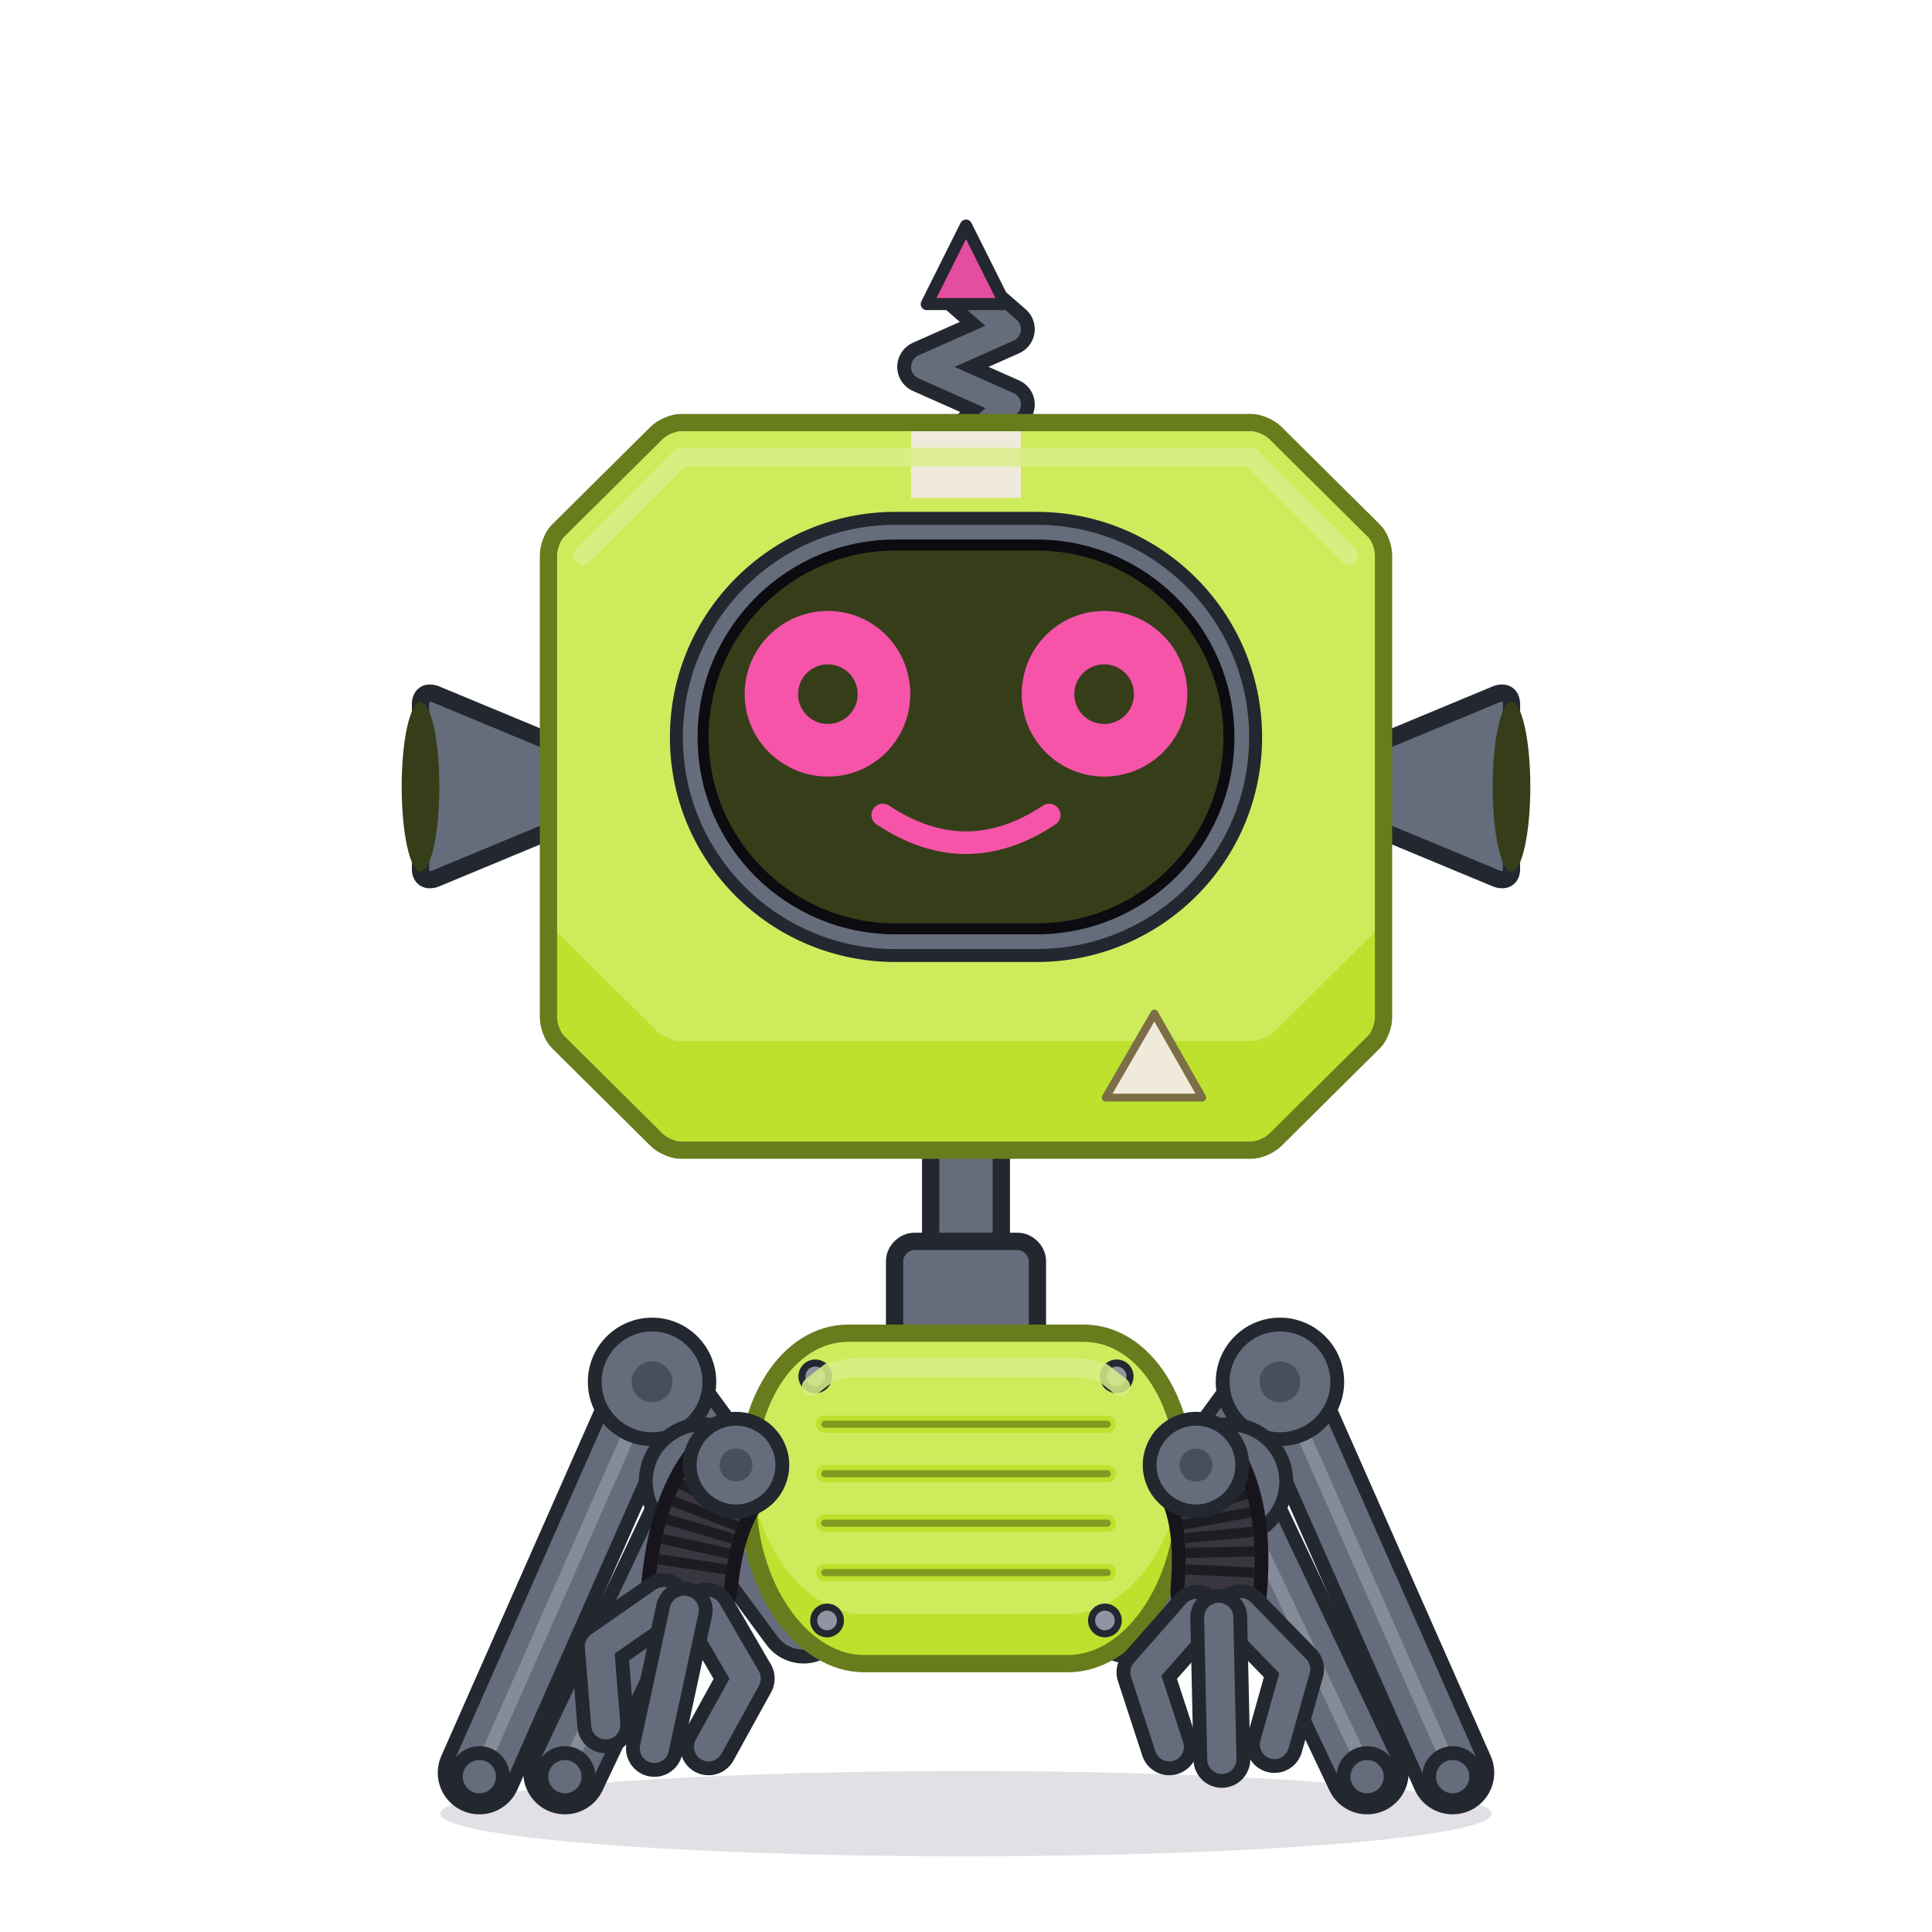
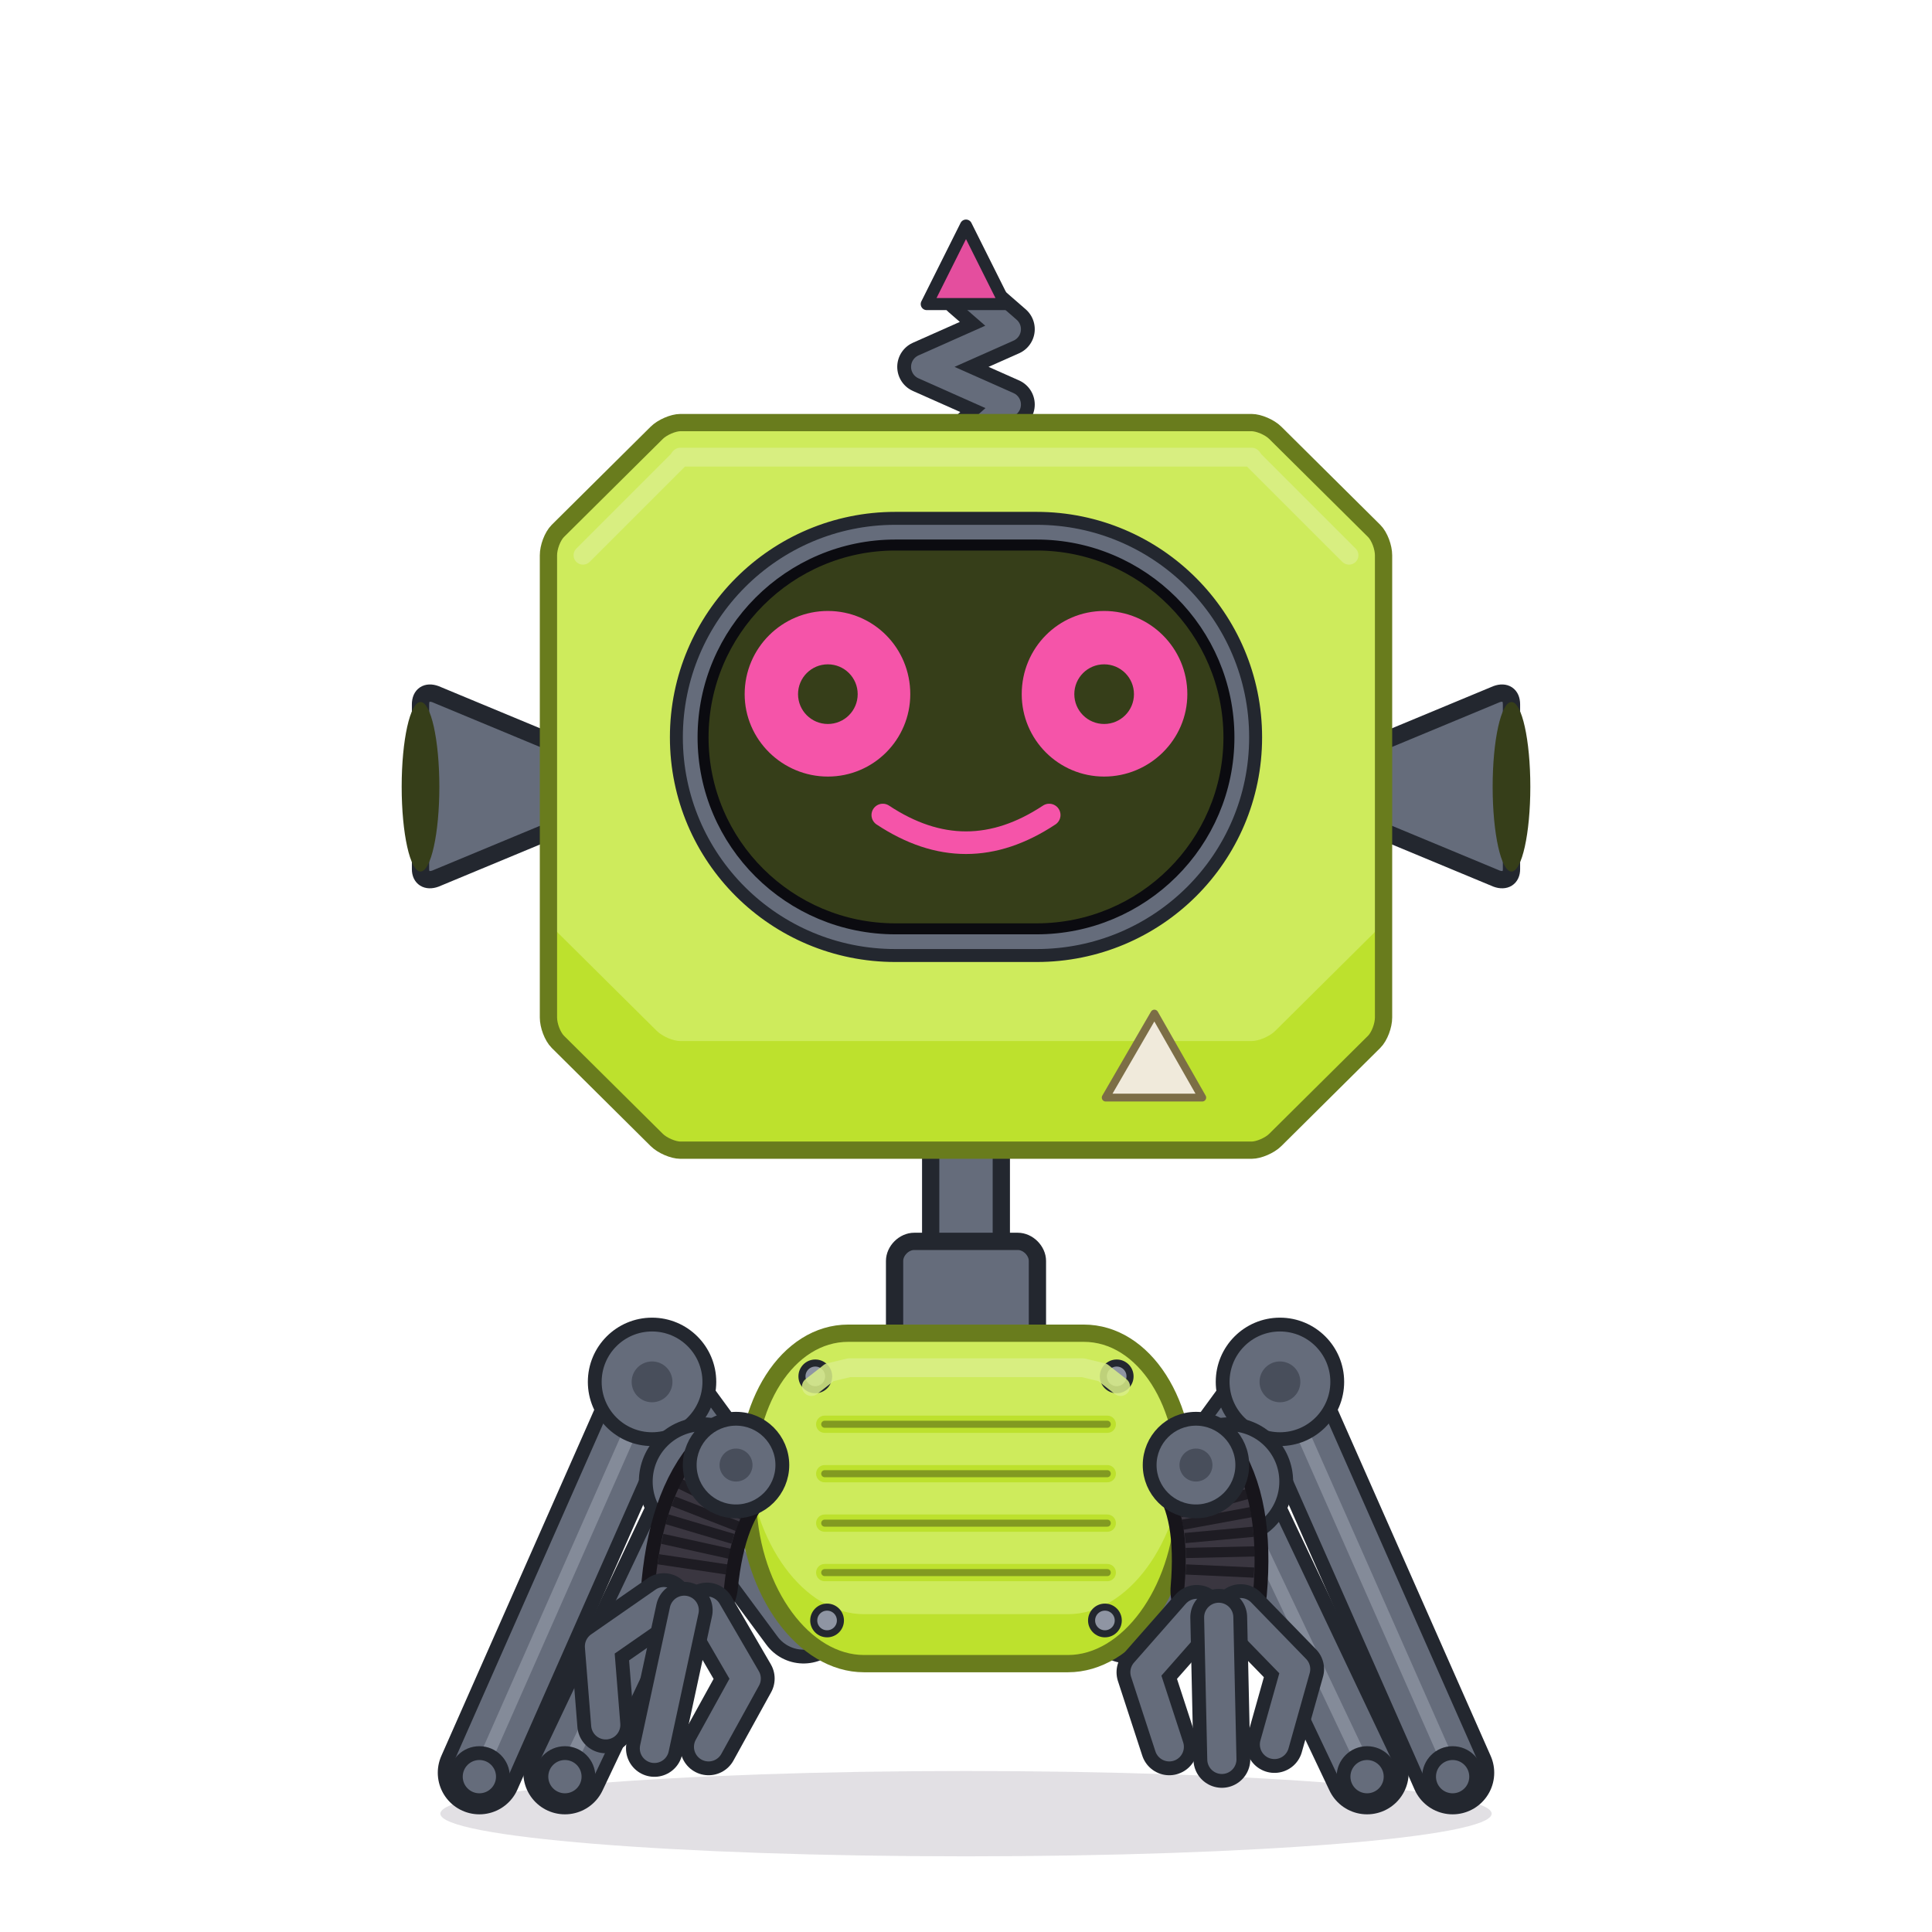
<svg xmlns="http://www.w3.org/2000/svg" viewBox="0 0 240 240">
  <defs>
    <clipPath id="clip-primitive-40" clipPathUnits="userSpaceOnUse">
      <path d="M-27.8 -20.2 L-27.9 -21.9 C-28.5 -33.1,-22.7 -42.1,-15 -42.1 L15 -42.1 C22.7 -42.1,28.5 -33.1,27.9 -21.9 L27.8 -20.2 C27.3 -9,20.6 0,13 0 L-13 0 C-20.6 0,-27.3 -9,-27.8 -20.2 Z" fill-rule="nonzero" />
    </clipPath>
    <clipPath id="clip-primitive-57" clipPathUnits="userSpaceOnUse">
-       <path d="M-39.4 -1.3 L-52 -13.8 C-52.7 -14.5,-53.2 -15.9,-53.2 -16.9 L-53.2 -75.8 C-53.2 -76.8,-52.7 -78.2,-52 -78.9 L-39.4 -91.4 C-38.7 -92.1,-37.3 -92.7,-36.4 -92.7 L36.4 -92.7 C37.3 -92.7,38.7 -92.1,39.4 -91.4 L52 -78.9 C52.7 -78.2,53.2 -76.8,53.2 -75.8 L53.2 -16.9 C53.2 -15.9,52.7 -14.5,52 -13.8 L39.4 -1.3 C38.7 -0.6,37.3 0,36.4 0 L-36.4 0 C-37.3 0,-38.7 -0.6,-39.4 -1.3 Z" fill-rule="nonzero" />
-     </clipPath>
-     <clipPath id="clip-primitive-58" clipPathUnits="userSpaceOnUse">
      <path d="M-39.4 -1.3 L-52 -13.8 C-52.7 -14.5,-53.2 -15.9,-53.2 -16.9 L-53.2 -75.8 C-53.2 -76.8,-52.7 -78.2,-52 -78.9 L-39.4 -91.4 C-38.7 -92.1,-37.3 -92.7,-36.4 -92.7 L36.4 -92.7 C37.3 -92.7,38.7 -92.1,39.4 -91.4 L52 -78.9 C52.7 -78.2,53.2 -76.8,53.2 -75.8 L53.2 -16.9 C53.2 -15.9,52.7 -14.5,52 -13.8 L39.4 -1.3 C38.7 -0.6,37.3 0,36.4 0 L-36.4 0 C-37.3 0,-38.7 -0.6,-39.4 -1.3 Z" fill-rule="nonzero" />
    </clipPath>
  </defs>
  <ellipse cx="120" cy="225.3" rx="65.3" ry="5.3" fill="#3a2f47" opacity="0.15" class="rb-shadow" />
  <path d="M-24.2 -31.2 L-40 -52.8" fill-rule="nonzero" fill="none" stroke="#23272f" stroke-width="11.76" stroke-linecap="round" stroke-linejoin="round" class="rb-leg rb-leg-l2" transform="translate(120 223.14) scale(0.975 0.975)" />
  <path d="M-24.2 -31.2 L-40 -52.8" fill-rule="nonzero" fill="none" stroke="#656c7b" stroke-width="8.24" stroke-linecap="round" stroke-linejoin="round" class="rb-leg rb-leg-l2" transform="translate(120 223.14) scale(0.975 0.975)" />
  <path d="M-24.2 -31.2 L-40 -52.8" fill-rule="nonzero" fill="none" stroke="#8f95a3" stroke-width="1.98" stroke-linecap="round" stroke-linejoin="round" opacity="0.75" class="rb-leg rb-leg-l2" transform="translate(120 223.14) scale(0.975 0.975)" />
  <path d="M-40 -52.8 L-62 -3" fill-rule="nonzero" fill="none" stroke="#23272f" stroke-width="10.6" stroke-linecap="round" stroke-linejoin="round" class="rb-leg rb-leg-l2" transform="translate(120 223.14) scale(0.975 0.975)" />
  <path d="M-40 -52.8 L-62 -3" fill-rule="nonzero" fill="none" stroke="#656c7b" stroke-width="7.08" stroke-linecap="round" stroke-linejoin="round" class="rb-leg rb-leg-l2" transform="translate(120 223.14) scale(0.975 0.975)" />
  <path d="M-40 -52.8 L-62 -3" fill-rule="nonzero" fill="none" stroke="#8f95a3" stroke-width="1.7" stroke-linecap="round" stroke-linejoin="round" opacity="0.75" class="rb-leg rb-leg-l2" transform="translate(120 223.14) scale(0.975 0.975)" />
  <circle cx="-40" cy="-52.8" r="7.3" fill="#656c7b" stroke="#23272f" stroke-width="1.76" stroke-linecap="butt" stroke-linejoin="miter" class="rb-leg rb-leg-l2" transform="translate(120 223.14) scale(0.975 0.975)" />
  <circle cx="-40" cy="-52.8" r="2.6" fill="#484e5b" class="rb-leg rb-leg-l2" transform="translate(120 223.14) scale(0.975 0.975)" />
  <circle cx="-62" cy="-2.5" r="3" fill="#656c7b" stroke="#23272f" stroke-width="1.76" stroke-linecap="butt" stroke-linejoin="miter" class="rb-leg rb-leg-l2" transform="translate(120 223.14) scale(0.975 0.975)" />
  <path d="M24.2 -31.2 L40 -52.8" fill-rule="nonzero" fill="none" stroke="#23272f" stroke-width="11.76" stroke-linecap="round" stroke-linejoin="round" class="rb-leg rb-leg-r2" transform="translate(120 223.14) scale(0.975 0.975)" />
  <path d="M24.2 -31.2 L40 -52.8" fill-rule="nonzero" fill="none" stroke="#656c7b" stroke-width="8.24" stroke-linecap="round" stroke-linejoin="round" class="rb-leg rb-leg-r2" transform="translate(120 223.14) scale(0.975 0.975)" />
  <path d="M24.2 -31.2 L40 -52.8" fill-rule="nonzero" fill="none" stroke="#8f95a3" stroke-width="1.98" stroke-linecap="round" stroke-linejoin="round" opacity="0.75" class="rb-leg rb-leg-r2" transform="translate(120 223.14) scale(0.975 0.975)" />
  <path d="M40 -52.8 L62 -3" fill-rule="nonzero" fill="none" stroke="#23272f" stroke-width="10.6" stroke-linecap="round" stroke-linejoin="round" class="rb-leg rb-leg-r2" transform="translate(120 223.14) scale(0.975 0.975)" />
  <path d="M40 -52.8 L62 -3" fill-rule="nonzero" fill="none" stroke="#656c7b" stroke-width="7.08" stroke-linecap="round" stroke-linejoin="round" class="rb-leg rb-leg-r2" transform="translate(120 223.14) scale(0.975 0.975)" />
  <path d="M40 -52.8 L62 -3" fill-rule="nonzero" fill="none" stroke="#8f95a3" stroke-width="1.7" stroke-linecap="round" stroke-linejoin="round" opacity="0.75" class="rb-leg rb-leg-r2" transform="translate(120 223.14) scale(0.975 0.975)" />
  <circle cx="40" cy="-52.8" r="7.3" fill="#656c7b" stroke="#23272f" stroke-width="1.76" stroke-linecap="butt" stroke-linejoin="miter" class="rb-leg rb-leg-r2" transform="translate(120 223.14) scale(0.975 0.975)" />
  <circle cx="40" cy="-52.8" r="2.6" fill="#484e5b" class="rb-leg rb-leg-r2" transform="translate(120 223.14) scale(0.975 0.975)" />
  <circle cx="62" cy="-2.5" r="3" fill="#656c7b" stroke="#23272f" stroke-width="1.76" stroke-linecap="butt" stroke-linejoin="miter" class="rb-leg rb-leg-r2" transform="translate(120 223.14) scale(0.975 0.975)" />
  <path d="M-20.7 -22.8 L-33.5 -40.1" fill-rule="nonzero" fill="none" stroke="#23272f" stroke-width="11.76" stroke-linecap="round" stroke-linejoin="round" class="rb-leg rb-leg-l1" transform="translate(120 223.14) scale(0.975 0.975)" />
  <path d="M-20.7 -22.8 L-33.5 -40.1" fill-rule="nonzero" fill="none" stroke="#656c7b" stroke-width="8.24" stroke-linecap="round" stroke-linejoin="round" class="rb-leg rb-leg-l1" transform="translate(120 223.14) scale(0.975 0.975)" />
  <path d="M-20.7 -22.8 L-33.5 -40.1" fill-rule="nonzero" fill="none" stroke="#8f95a3" stroke-width="1.98" stroke-linecap="round" stroke-linejoin="round" opacity="0.75" class="rb-leg rb-leg-l1" transform="translate(120 223.14) scale(0.975 0.975)" />
  <path d="M-33.5 -40.1 L-51.1 -3" fill-rule="nonzero" fill="none" stroke="#23272f" stroke-width="10.6" stroke-linecap="round" stroke-linejoin="round" class="rb-leg rb-leg-l1" transform="translate(120 223.14) scale(0.975 0.975)" />
  <path d="M-33.5 -40.1 L-51.1 -3" fill-rule="nonzero" fill="none" stroke="#656c7b" stroke-width="7.08" stroke-linecap="round" stroke-linejoin="round" class="rb-leg rb-leg-l1" transform="translate(120 223.14) scale(0.975 0.975)" />
  <path d="M-33.5 -40.1 L-51.1 -3" fill-rule="nonzero" fill="none" stroke="#8f95a3" stroke-width="1.7" stroke-linecap="round" stroke-linejoin="round" opacity="0.75" class="rb-leg rb-leg-l1" transform="translate(120 223.14) scale(0.975 0.975)" />
  <circle cx="-33.5" cy="-40.1" r="7.3" fill="#656c7b" stroke="#23272f" stroke-width="1.76" stroke-linecap="butt" stroke-linejoin="miter" class="rb-leg rb-leg-l1" transform="translate(120 223.14) scale(0.975 0.975)" />
  <circle cx="-33.5" cy="-40.1" r="2.6" fill="#484e5b" class="rb-leg rb-leg-l1" transform="translate(120 223.14) scale(0.975 0.975)" />
  <circle cx="-51.1" cy="-2.5" r="3" fill="#656c7b" stroke="#23272f" stroke-width="1.76" stroke-linecap="butt" stroke-linejoin="miter" class="rb-leg rb-leg-l1" transform="translate(120 223.14) scale(0.975 0.975)" />
  <path d="M20.7 -22.8 L33.5 -40.1" fill-rule="nonzero" fill="none" stroke="#23272f" stroke-width="11.76" stroke-linecap="round" stroke-linejoin="round" class="rb-leg rb-leg-r1" transform="translate(120 223.14) scale(0.975 0.975)" />
  <path d="M20.7 -22.8 L33.5 -40.1" fill-rule="nonzero" fill="none" stroke="#656c7b" stroke-width="8.24" stroke-linecap="round" stroke-linejoin="round" class="rb-leg rb-leg-r1" transform="translate(120 223.14) scale(0.975 0.975)" />
  <path d="M20.7 -22.8 L33.5 -40.1" fill-rule="nonzero" fill="none" stroke="#8f95a3" stroke-width="1.98" stroke-linecap="round" stroke-linejoin="round" opacity="0.75" class="rb-leg rb-leg-r1" transform="translate(120 223.14) scale(0.975 0.975)" />
  <path d="M33.5 -40.1 L51.1 -3" fill-rule="nonzero" fill="none" stroke="#23272f" stroke-width="10.6" stroke-linecap="round" stroke-linejoin="round" class="rb-leg rb-leg-r1" transform="translate(120 223.14) scale(0.975 0.975)" />
  <path d="M33.5 -40.1 L51.1 -3" fill-rule="nonzero" fill="none" stroke="#656c7b" stroke-width="7.08" stroke-linecap="round" stroke-linejoin="round" class="rb-leg rb-leg-r1" transform="translate(120 223.14) scale(0.975 0.975)" />
  <path d="M33.5 -40.1 L51.1 -3" fill-rule="nonzero" fill="none" stroke="#8f95a3" stroke-width="1.7" stroke-linecap="round" stroke-linejoin="round" opacity="0.75" class="rb-leg rb-leg-r1" transform="translate(120 223.14) scale(0.975 0.975)" />
  <circle cx="33.5" cy="-40.1" r="7.3" fill="#656c7b" stroke="#23272f" stroke-width="1.76" stroke-linecap="butt" stroke-linejoin="miter" class="rb-leg rb-leg-r1" transform="translate(120 223.14) scale(0.975 0.975)" />
  <circle cx="33.5" cy="-40.1" r="2.6" fill="#484e5b" class="rb-leg rb-leg-r1" transform="translate(120 223.14) scale(0.975 0.975)" />
  <circle cx="51.1" cy="-2.5" r="3" fill="#656c7b" stroke="#23272f" stroke-width="1.76" stroke-linecap="butt" stroke-linejoin="miter" class="rb-leg rb-leg-r1" transform="translate(120 223.14) scale(0.975 0.975)" />
  <path d="M-4.5 -40.6 L-4.5 -66.9 C-4.5 -67.7,-3.9 -68.4,-3 -68.4 L3 -68.4 C3.9 -68.4,4.5 -67.7,4.5 -66.9 L4.5 -40.6 C4.5 -39.8,3.9 -39.1,3 -39.1 L-3 -39.1 C-3.9 -39.1,-4.5 -39.8,-4.5 -40.6 Z" fill-rule="nonzero" fill="#656c7b" stroke="#23272f" stroke-width="2.2" stroke-linecap="butt" stroke-linejoin="round" class="rb-neck" transform="translate(120 223.14) scale(0.975 0.975) translate(0 -16.9)" />
  <path d="M-9.1 -41.6 L-9.1 -51.3 C-9.1 -52.6,-7.9 -53.8,-6.6 -53.8 L6.6 -53.8 C7.9 -53.8,9.1 -52.6,9.1 -51.3 L9.1 -41.6 C9.1 -40.2,7.9 -39.1,6.6 -39.1 L-6.6 -39.1 C-7.9 -39.1,-9.1 -40.2,-9.1 -41.6 Z" fill-rule="nonzero" fill="#656c7b" stroke="#23272f" stroke-width="2.2" stroke-linecap="butt" stroke-linejoin="round" class="rb-neck" transform="translate(120 223.14) scale(0.975 0.975) translate(0 -16.9)" />
  <path d="M-27.8 -20.2 L-27.9 -21.9 C-28.5 -33.1,-22.7 -42.1,-15 -42.1 L15 -42.1 C22.7 -42.1,28.5 -33.1,27.9 -21.9 L27.8 -20.2 C27.3 -9,20.6 0,13 0 L-13 0 C-20.6 0,-27.3 -9,-27.8 -20.2 Z" fill-rule="nonzero" fill="#bde12d" class="rb-shade" transform="translate(120 223.14) scale(0.975 0.975) translate(0 -16.9)" />
  <g transform="translate(120 223.14) scale(0.975 0.975) translate(0 -16.9)">
    <g clip-path="url(#clip-primitive-40)">
      <path d="M-27.8 -26.5 L-27.9 -28.2 C-28.5 -39.4,-22.7 -48.4,-15 -48.4 L15 -48.4 C22.7 -48.4,28.5 -39.4,27.9 -28.2 L27.8 -26.5 C27.3 -15.4,20.6 -6.3,13 -6.3 L-13 -6.3 C-20.6 -6.3,-27.3 -15.4,-27.8 -26.5 Z" fill-rule="nonzero" fill="#ceeb5c" class="rb-fill" />
    </g>
  </g>
  <circle cx="-19.2" cy="-36.6" r="1.7" fill="#8f95a3" stroke="#23272f" stroke-width="0.9" stroke-linecap="butt" stroke-linejoin="miter" class="rb-rivet" transform="translate(120 223.14) scale(0.975 0.975) translate(0 -16.9)" />
  <circle cx="19.2" cy="-36.6" r="1.7" fill="#8f95a3" stroke="#23272f" stroke-width="0.9" stroke-linecap="butt" stroke-linejoin="miter" class="rb-rivet" transform="translate(120 223.14) scale(0.975 0.975) translate(0 -16.9)" />
  <circle cx="-17.7" cy="-5.5" r="1.7" fill="#8f95a3" stroke="#23272f" stroke-width="0.9" stroke-linecap="butt" stroke-linejoin="miter" class="rb-rivet" transform="translate(120 223.14) scale(0.975 0.975) translate(0 -16.9)" />
  <circle cx="17.7" cy="-5.5" r="1.7" fill="#8f95a3" stroke="#23272f" stroke-width="0.9" stroke-linecap="butt" stroke-linejoin="miter" class="rb-rivet" transform="translate(120 223.14) scale(0.975 0.975) translate(0 -16.9)" />
  <path d="M-19.7 -35.3 L-17.4 -37.1 L-14.9 -37.7 L14.9 -37.7 L17.4 -37.1 L19.7 -35.3" fill-rule="nonzero" fill="none" stroke="#d9ee87" stroke-width="2.4" stroke-linecap="round" stroke-linejoin="round" opacity="0.85" class="rb-sheen" transform="translate(120 223.14) scale(0.975 0.975) translate(0 -16.9)" />
  <path d="M-27.8 -20.2 L-27.9 -21.9 C-28.5 -33.1,-22.7 -42.1,-15 -42.1 L15 -42.1 C22.7 -42.1,28.5 -33.1,27.9 -21.9 L27.8 -20.2 C27.3 -9,20.6 0,13 0 L-13 0 C-20.6 0,-27.3 -9,-27.8 -20.2 Z" fill-rule="nonzero" fill="none" stroke="#697c1d" stroke-width="2.2" stroke-linecap="butt" stroke-linejoin="round" class="rb-line" transform="translate(120 223.14) scale(0.975 0.975) translate(0 -16.9)" />
  <path d="M-18 -30.5 L18 -30.5M-18 -24.2 L18 -24.2M-18 -17.9 L18 -17.9M-18 -11.6 L18 -11.6" fill-rule="nonzero" fill="none" stroke="#bde12d" stroke-width="2.2" stroke-linecap="round" stroke-linejoin="miter" class="rb-vent" transform="translate(120 223.14) scale(0.975 0.975) translate(0 -16.9)" />
  <path d="M-18 -30.5 L18 -30.5M-18 -24.2 L18 -24.2M-18 -17.9 L18 -17.9M-18 -11.6 L18 -11.6" fill-rule="nonzero" fill="none" stroke="#697c1d" stroke-width="0.9" stroke-linecap="round" stroke-linejoin="round" opacity="0.7" class="rb-chest rb-chest-vent" transform="translate(120 223.14) scale(0.975 0.975) translate(0 -16.9)" />
  <path d="M0 -90.2 L5.4 -95 L-5.4 -99.8 L5.4 -104.6 L0 -109.3" fill-rule="nonzero" fill="none" stroke="#23272f" stroke-width="6.72" stroke-linecap="round" stroke-linejoin="round" class="rb-antenna rb-antenna-c" transform="translate(120 223.14) scale(0.975 0.975) translate(0 -16.9) translate(0 -65.42)" />
  <path d="M0 -90.2 L5.4 -95 L-5.4 -99.8 L5.4 -104.6 L0 -109.3" fill-rule="nonzero" fill="none" stroke="#656c7b" stroke-width="3.2" stroke-linecap="round" stroke-linejoin="round" class="rb-antenna rb-antenna-c" transform="translate(120 223.14) scale(0.975 0.975) translate(0 -16.9) translate(0 -65.42)" />
  <path d="M-5 -107.8 L0 -117.8 L5 -107.8 Z" fill-rule="nonzero" fill="#e44e9e" stroke="#23272f" stroke-width="1.54" stroke-linecap="butt" stroke-linejoin="round" class="rb-antenna rb-antenna-c" transform="translate(120 223.14) scale(0.975 0.975) translate(0 -16.9) translate(0 -65.42)" />
  <path d="M-51.2 -42.3 L-51.2 -50.3 C-51.2 -50.9,-51.6 -51.5,-52.2 -51.7 L-67.6 -58.1 C-68.7 -58.5,-69.5 -58,-69.5 -56.8 L-69.5 -35.8 C-69.5 -34.7,-68.7 -34.2,-67.6 -34.6 L-52.2 -41 C-51.6 -41.2,-51.2 -41.8,-51.2 -42.3 Z" fill-rule="nonzero" fill="#656c7b" stroke="#23272f" stroke-width="2.2" stroke-linecap="butt" stroke-linejoin="round" class="rb-ear rb-ear-l" transform="translate(120 223.14) scale(0.975 0.975) translate(0 -16.9) translate(0 -65.42)" />
  <ellipse cx="-69.5" cy="-46.3" rx="2.4" ry="10.8" fill="#363e19" class="rb-ear rb-ear-l" transform="translate(120 223.14) scale(0.975 0.975) translate(0 -16.9) translate(0 -65.42)" />
  <path d="M51.2 -42.3 L51.2 -50.3 C51.2 -50.9,51.6 -51.5,52.2 -51.7 L67.6 -58.1 C68.7 -58.5,69.5 -58,69.5 -56.8 L69.5 -35.8 C69.5 -34.7,68.7 -34.2,67.6 -34.6 L52.2 -41 C51.6 -41.2,51.2 -41.8,51.2 -42.3 Z" fill-rule="nonzero" fill="#656c7b" stroke="#23272f" stroke-width="2.2" stroke-linecap="butt" stroke-linejoin="round" class="rb-ear rb-ear-r" transform="translate(120 223.14) scale(0.975 0.975) translate(0 -16.9) translate(0 -65.42)" />
  <ellipse cx="69.5" cy="-46.3" rx="2.4" ry="10.8" fill="#363e19" class="rb-ear rb-ear-r" transform="translate(120 223.14) scale(0.975 0.975) translate(0 -16.9) translate(0 -65.42)" />
  <path d="M-39.4 -1.3 L-52 -13.8 C-52.7 -14.5,-53.2 -15.9,-53.2 -16.9 L-53.2 -75.8 C-53.2 -76.8,-52.7 -78.2,-52 -78.9 L-39.4 -91.4 C-38.7 -92.1,-37.3 -92.7,-36.4 -92.7 L36.4 -92.7 C37.3 -92.7,38.7 -92.1,39.4 -91.4 L52 -78.9 C52.7 -78.2,53.2 -76.8,53.2 -75.8 L53.2 -16.9 C53.2 -15.9,52.7 -14.5,52 -13.8 L39.4 -1.3 C38.7 -0.6,37.3 0,36.4 0 L-36.4 0 C-37.3 0,-38.7 -0.6,-39.4 -1.3 Z" fill-rule="nonzero" fill="#bde12d" class="rb-shade" transform="translate(120 223.14) scale(0.975 0.975) translate(0 -16.9) translate(0 -65.42)" />
  <g transform="translate(120 223.14) scale(0.975 0.975) translate(0 -16.9) translate(0 -65.42)">
    <g clip-path="url(#clip-primitive-57)">
      <path d="M-39.4 -15.2 L-52 -27.7 C-52.7 -28.4,-53.2 -29.8,-53.2 -30.8 L-53.2 -89.7 C-53.2 -90.7,-52.7 -92.1,-52 -92.8 L-39.4 -105.3 C-38.7 -106,-37.3 -106.6,-36.4 -106.6 L36.4 -106.6 C37.3 -106.6,38.7 -106,39.4 -105.3 L52 -92.8 C52.7 -92.1,53.2 -90.7,53.2 -89.7 L53.2 -30.8 C53.2 -29.8,52.7 -28.4,52 -27.7 L39.4 -15.2 C38.7 -14.5,37.3 -13.9,36.4 -13.9 L-36.4 -13.9 C-37.3 -13.9,-38.7 -14.5,-39.4 -15.2 Z" fill-rule="nonzero" fill="#ceeb5c" class="rb-fill" />
    </g>
  </g>
-   <g transform="translate(120 223.14) scale(0.975 0.975) translate(0 -16.9) translate(0 -65.42)">
-     <g clip-path="url(#clip-primitive-58)">
-       <rect x="-7" y="-94.7" width="14" height="11.6" fill="#f0eadb" class="rb-stripe" />
-     </g>
-   </g>
  <path d="M24 -17.4 L30.1 -6.7 L17.8 -6.7 Z" fill-rule="nonzero" fill="#f0eadb" stroke="#7c6e46" stroke-width="1" stroke-linecap="butt" stroke-linejoin="round" class="rb-decal" transform="translate(120 223.14) scale(0.975 0.975) translate(0 -16.9) translate(0 -65.42)" />
  <path d="M-48.8 -75.8 L-36.3 -88.3 L-36.5 -88.2 L-36.4 -88.2 L-36.2 -88.3 L-36.2 -88.3 L-36.4 -88.3 L36.4 -88.3 L36.2 -88.3 L36.2 -88.3 L36.4 -88.2 L36.5 -88.2 L36.3 -88.3 L48.8 -75.8" fill-rule="nonzero" fill="none" stroke="#d9ee87" stroke-width="2.4" stroke-linecap="round" stroke-linejoin="round" opacity="0.85" class="rb-sheen" transform="translate(120 223.14) scale(0.975 0.975) translate(0 -16.9) translate(0 -65.42)" />
  <path d="M-39.4 -1.3 L-52 -13.8 C-52.7 -14.5,-53.2 -15.9,-53.2 -16.9 L-53.2 -75.8 C-53.2 -76.8,-52.7 -78.2,-52 -78.9 L-39.4 -91.4 C-38.7 -92.1,-37.3 -92.7,-36.4 -92.7 L36.4 -92.7 C37.3 -92.7,38.7 -92.1,39.4 -91.4 L52 -78.9 C52.7 -78.2,53.2 -76.8,53.2 -75.8 L53.2 -16.9 C53.2 -15.9,52.7 -14.5,52 -13.8 L39.4 -1.3 C38.7 -0.6,37.3 0,36.4 0 L-36.4 0 C-37.3 0,-38.7 -0.6,-39.4 -1.3 Z" fill-rule="nonzero" fill="none" stroke="#697c1d" stroke-width="2.2" stroke-linecap="butt" stroke-linejoin="round" class="rb-line" transform="translate(120 223.14) scale(0.975 0.975) translate(0 -16.9) translate(0 -65.42)" />
  <path d="M-36.9 -52.6 L-36.9 -52.6 C-36.9 -68,-24.4 -80.5,-9 -80.5 L9 -80.5 C24.4 -80.5,36.9 -68,36.9 -52.6 L36.9 -52.6 C36.9 -37.2,24.4 -24.8,9 -24.8 L-9 -24.8 C-24.4 -24.8,-36.9 -37.2,-36.9 -52.6 Z" fill-rule="nonzero" fill="#656c7b" stroke="#23272f" stroke-width="1.65" stroke-linecap="butt" stroke-linejoin="round" class="rb-bezel" transform="translate(120 223.14) scale(0.975 0.975) translate(0 -16.9) translate(0 -65.42)" />
  <path d="M-33.5 -52.6 L-33.5 -52.6 C-33.5 -66.1,-22.5 -77.1,-9 -77.1 L9 -77.1 C22.5 -77.1,33.5 -66.1,33.5 -52.6 L33.5 -52.6 C33.5 -39.1,22.5 -28.2,9 -28.2 L-9 -28.2 C-22.5 -28.2,-33.5 -39.1,-33.5 -52.6 Z" fill-rule="nonzero" fill="#363e19" stroke="#0b0b10" stroke-width="1.4" stroke-linecap="butt" stroke-linejoin="round" class="rb-glass" transform="translate(120 223.14) scale(0.975 0.975) translate(0 -16.9) translate(0 -65.42)" />
  <path d="M-28.2 -58.1 L-28.2 -58.1 C-28.2 -64,-23.4 -68.7,-17.6 -68.7 L-17.6 -68.7 C-11.8 -68.7,-7.1 -64,-7.1 -58.1 L-7.1 -58.1 C-7.1 -52.3,-11.8 -47.6,-17.6 -47.6 L-17.6 -47.6 C-23.4 -47.6,-28.2 -52.3,-28.2 -58.1 Z" fill-rule="nonzero" fill="#f554a9" class="rb-eye-lit" transform="translate(120 223.14) scale(0.975 0.975) translate(0 -16.9) translate(0 -65.42)" />
  <circle cx="-17.6" cy="-58.1" r="3.8" fill="#363e19" class="rb-pupil" transform="translate(120 223.14) scale(0.975 0.975) translate(0 -16.9) translate(0 -65.42)" />
  <path d="M7.1 -58.1 L7.1 -58.1 C7.1 -64,11.8 -68.7,17.6 -68.7 L17.6 -68.7 C23.4 -68.7,28.2 -64,28.2 -58.1 L28.2 -58.1 C28.2 -52.3,23.4 -47.6,17.6 -47.6 L17.6 -47.6 C11.8 -47.6,7.1 -52.3,7.1 -58.1 Z" fill-rule="nonzero" fill="#f554a9" class="rb-eye-lit" transform="translate(120 223.14) scale(0.975 0.975) translate(0 -16.9) translate(0 -65.42)" />
  <circle cx="17.6" cy="-58.1" r="3.8" fill="#363e19" class="rb-pupil" transform="translate(120 223.14) scale(0.975 0.975) translate(0 -16.9) translate(0 -65.42)" />
  <path d="M-10.6 -42.7 C-3.5 -38,3.5 -38,10.6 -42.7" fill-rule="nonzero" fill="none" stroke="#f554a9" stroke-width="2.88" stroke-linecap="round" stroke-linejoin="round" class="rb-mouth-line" transform="translate(120 223.14) scale(0.975 0.975) translate(0 -16.9) translate(0 -65.42)" />
  <path d="M-29.3 -25.3 C-32.6 -22.1,-34.5 -17.1,-35.2 -10.1" fill-rule="nonzero" fill="none" stroke="#17151b" stroke-width="12.3" stroke-linecap="round" stroke-linejoin="round" class="rb-arm rb-arm-l" transform="translate(120 223.14) scale(0.975 0.975) translate(0 -16.9)" />
  <path d="M-29.3 -25.3 C-32.6 -22.1,-34.5 -17.1,-35.2 -10.1" fill-rule="nonzero" fill="none" stroke="#3a3640" stroke-width="8.78" stroke-linecap="round" stroke-linejoin="round" class="rb-arm rb-arm-l" transform="translate(120 223.14) scale(0.975 0.975) translate(0 -16.9)" />
  <path d="M-27.1 -21.3 L-33.9 -26.8M-27.8 -20.2 L-35.2 -24.9M-28.5 -19 L-36.4 -22.9M-29.1 -17.5 L-37.3 -20.7M-29.7 -15.9 L-38.1 -18.4M-30.1 -14 L-38.7 -15.9M-30.5 -12 L-39.2 -13.3" fill-rule="nonzero" fill="none" stroke="#17151b" stroke-width="1.3" stroke-linecap="butt" stroke-linejoin="miter" opacity="0.8" class="rb-arm rb-arm-l" transform="translate(120 223.14) scale(0.975 0.975) translate(0 -16.9)" />
  <path d="M-33 -6.7 L-28 1.9 L-32.8 10.6" fill-rule="nonzero" fill="none" stroke="#23272f" stroke-width="7.24" stroke-linecap="round" stroke-linejoin="round" class="rb-arm rb-arm-l" transform="translate(120 223.14) scale(0.975 0.975) translate(0 -16.9)" />
  <path d="M-33 -6.7 L-28 1.9 L-32.8 10.6" fill-rule="nonzero" fill="none" stroke="#656c7b" stroke-width="3.72" stroke-linecap="round" stroke-linejoin="round" class="rb-arm rb-arm-l" transform="translate(120 223.14) scale(0.975 0.975) translate(0 -16.9)" />
  <path d="M-38.5 -7.9 L-46.7 -2.2 L-45.9 7.8" fill-rule="nonzero" fill="none" stroke="#23272f" stroke-width="7.24" stroke-linecap="round" stroke-linejoin="round" class="rb-arm rb-arm-l" transform="translate(120 223.14) scale(0.975 0.975) translate(0 -16.9)" />
  <path d="M-38.5 -7.9 L-46.7 -2.2 L-45.9 7.8" fill-rule="nonzero" fill="none" stroke="#656c7b" stroke-width="3.72" stroke-linecap="round" stroke-linejoin="round" class="rb-arm rb-arm-l" transform="translate(120 223.14) scale(0.975 0.975) translate(0 -16.9)" />
  <path d="M-35.9 -6.8 L-39.7 10.8" fill-rule="nonzero" fill="none" stroke="#23272f" stroke-width="7.24" stroke-linecap="round" stroke-linejoin="round" class="rb-arm rb-arm-l" transform="translate(120 223.14) scale(0.975 0.975) translate(0 -16.9)" />
  <path d="M-35.9 -6.8 L-39.7 10.8" fill-rule="nonzero" fill="none" stroke="#656c7b" stroke-width="3.72" stroke-linecap="round" stroke-linejoin="round" class="rb-arm rb-arm-l" transform="translate(120 223.14) scale(0.975 0.975) translate(0 -16.9)" />
  <circle cx="-29.3" cy="-25.3" r="5.9" fill="#656c7b" stroke="#23272f" stroke-width="1.76" stroke-linecap="butt" stroke-linejoin="miter" class="rb-arm rb-arm-l" transform="translate(120 223.14) scale(0.975 0.975) translate(0 -16.9)" />
  <circle cx="-29.3" cy="-25.3" r="2.1" fill="#484e5b" class="rb-arm rb-arm-l" transform="translate(120 223.14) scale(0.975 0.975) translate(0 -16.9)" />
  <path d="M29.3 -25.3 C31.9 -21.6,32.8 -16.2,32.2 -9.3" fill-rule="nonzero" fill="none" stroke="#17151b" stroke-width="12.3" stroke-linecap="round" stroke-linejoin="round" class="rb-arm rb-arm-r" transform="translate(120 223.14) scale(0.975 0.975) translate(0 -16.9)" />
  <path d="M29.3 -25.3 C31.9 -21.6,32.8 -16.2,32.2 -9.3" fill-rule="nonzero" fill="none" stroke="#3a3640" stroke-width="8.78" stroke-linecap="round" stroke-linejoin="round" class="rb-arm rb-arm-r" transform="translate(120 223.14) scale(0.975 0.975) translate(0 -16.9)" />
  <path d="M34.1 -25.9 L26.3 -21.8M35.1 -23.8 L26.9 -20.6M35.8 -21.6 L27.3 -19.3M36.3 -19.3 L27.6 -17.7M36.6 -16.8 L27.9 -16M36.8 -14.3 L28 -14.1M36.7 -11.6 L28 -12" fill-rule="nonzero" fill="none" stroke="#17151b" stroke-width="1.3" stroke-linecap="butt" stroke-linejoin="miter" opacity="0.8" class="rb-arm rb-arm-r" transform="translate(120 223.14) scale(0.975 0.975) translate(0 -16.9)" />
  <path d="M35 -6.5 L42 0.7 L39.3 10.3" fill-rule="nonzero" fill="none" stroke="#23272f" stroke-width="7.24" stroke-linecap="round" stroke-linejoin="round" class="rb-arm rb-arm-r" transform="translate(120 223.14) scale(0.975 0.975) translate(0 -16.9)" />
  <path d="M35 -6.5 L42 0.7 L39.3 10.3" fill-rule="nonzero" fill="none" stroke="#656c7b" stroke-width="3.72" stroke-linecap="round" stroke-linejoin="round" class="rb-arm rb-arm-r" transform="translate(120 223.14) scale(0.975 0.975) translate(0 -16.9)" />
  <path d="M29.4 -6.4 L22.8 1.1 L25.9 10.6" fill-rule="nonzero" fill="none" stroke="#23272f" stroke-width="7.24" stroke-linecap="round" stroke-linejoin="round" class="rb-arm rb-arm-r" transform="translate(120 223.14) scale(0.975 0.975) translate(0 -16.9)" />
  <path d="M29.4 -6.4 L22.8 1.1 L25.9 10.6" fill-rule="nonzero" fill="none" stroke="#656c7b" stroke-width="3.72" stroke-linecap="round" stroke-linejoin="round" class="rb-arm rb-arm-r" transform="translate(120 223.14) scale(0.975 0.975) translate(0 -16.9)" />
  <path d="M32.2 -5.9 L32.6 12.2" fill-rule="nonzero" fill="none" stroke="#23272f" stroke-width="7.24" stroke-linecap="round" stroke-linejoin="round" class="rb-arm rb-arm-r" transform="translate(120 223.14) scale(0.975 0.975) translate(0 -16.9)" />
  <path d="M32.2 -5.9 L32.6 12.2" fill-rule="nonzero" fill="none" stroke="#656c7b" stroke-width="3.72" stroke-linecap="round" stroke-linejoin="round" class="rb-arm rb-arm-r" transform="translate(120 223.14) scale(0.975 0.975) translate(0 -16.9)" />
  <circle cx="29.3" cy="-25.3" r="5.9" fill="#656c7b" stroke="#23272f" stroke-width="1.76" stroke-linecap="butt" stroke-linejoin="miter" class="rb-arm rb-arm-r" transform="translate(120 223.14) scale(0.975 0.975) translate(0 -16.9)" />
  <circle cx="29.3" cy="-25.3" r="2.1" fill="#484e5b" class="rb-arm rb-arm-r" transform="translate(120 223.14) scale(0.975 0.975) translate(0 -16.9)" />
</svg>
